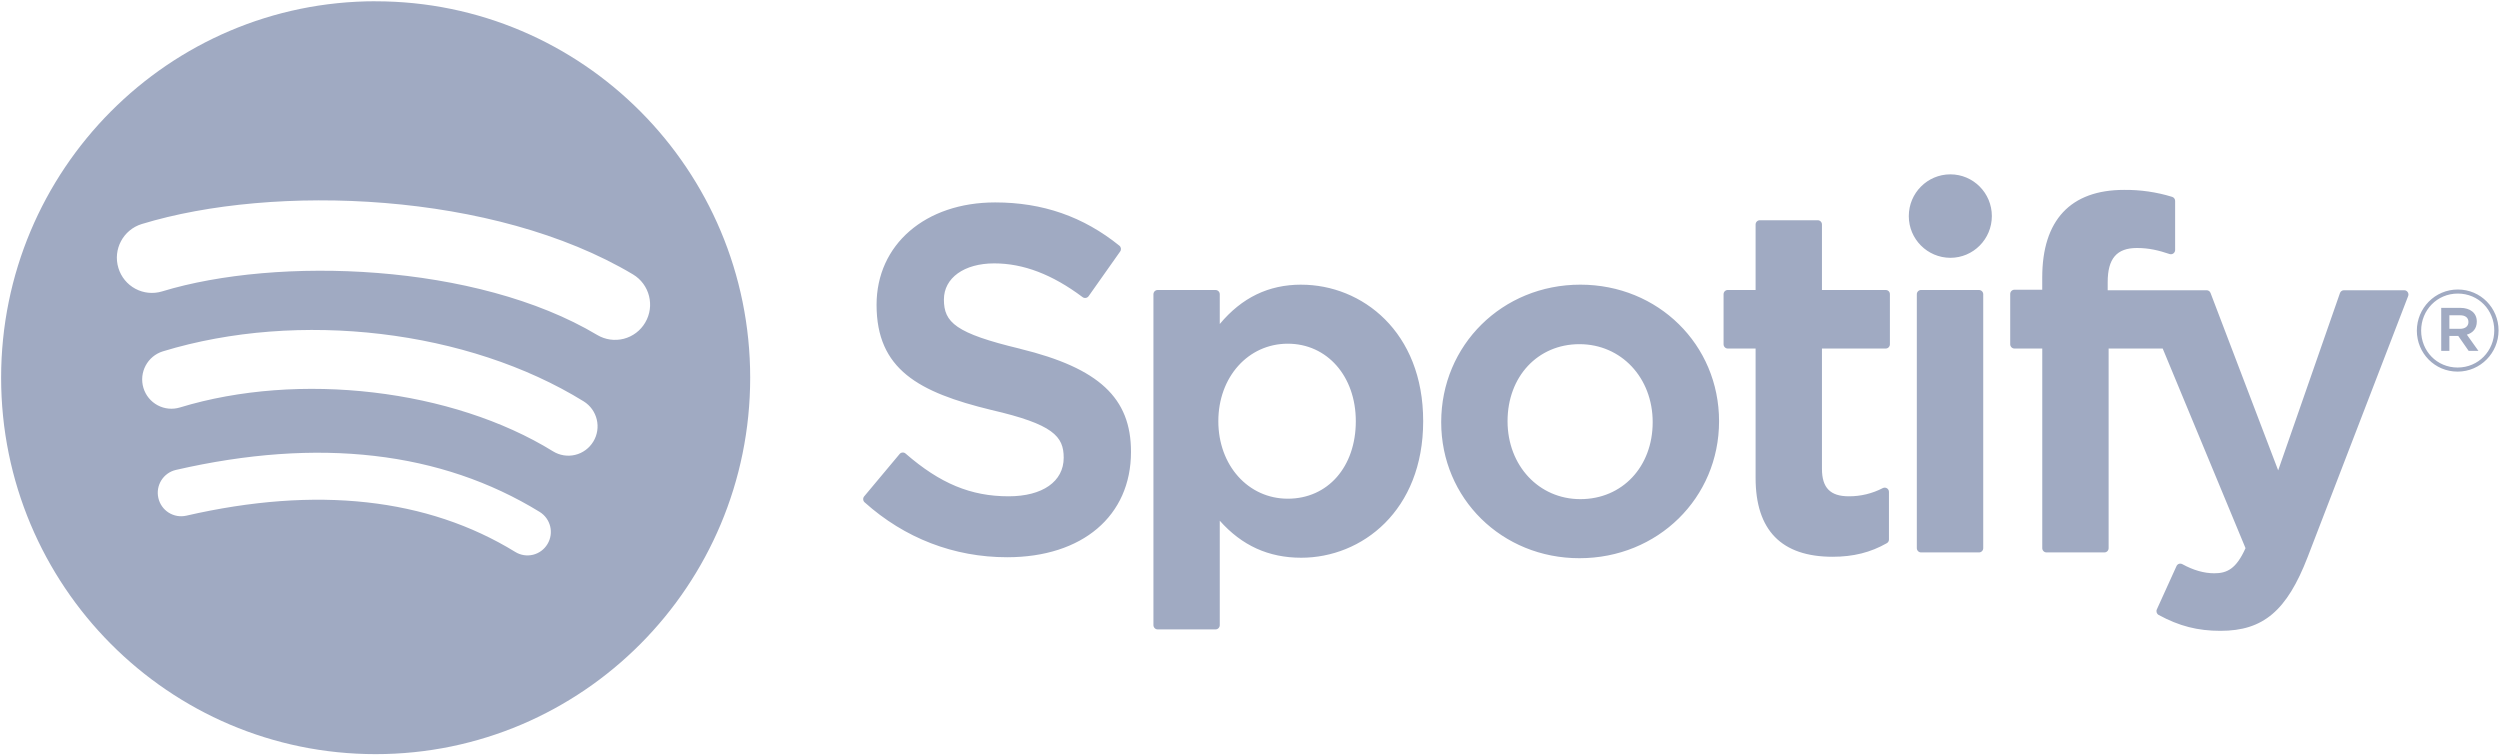
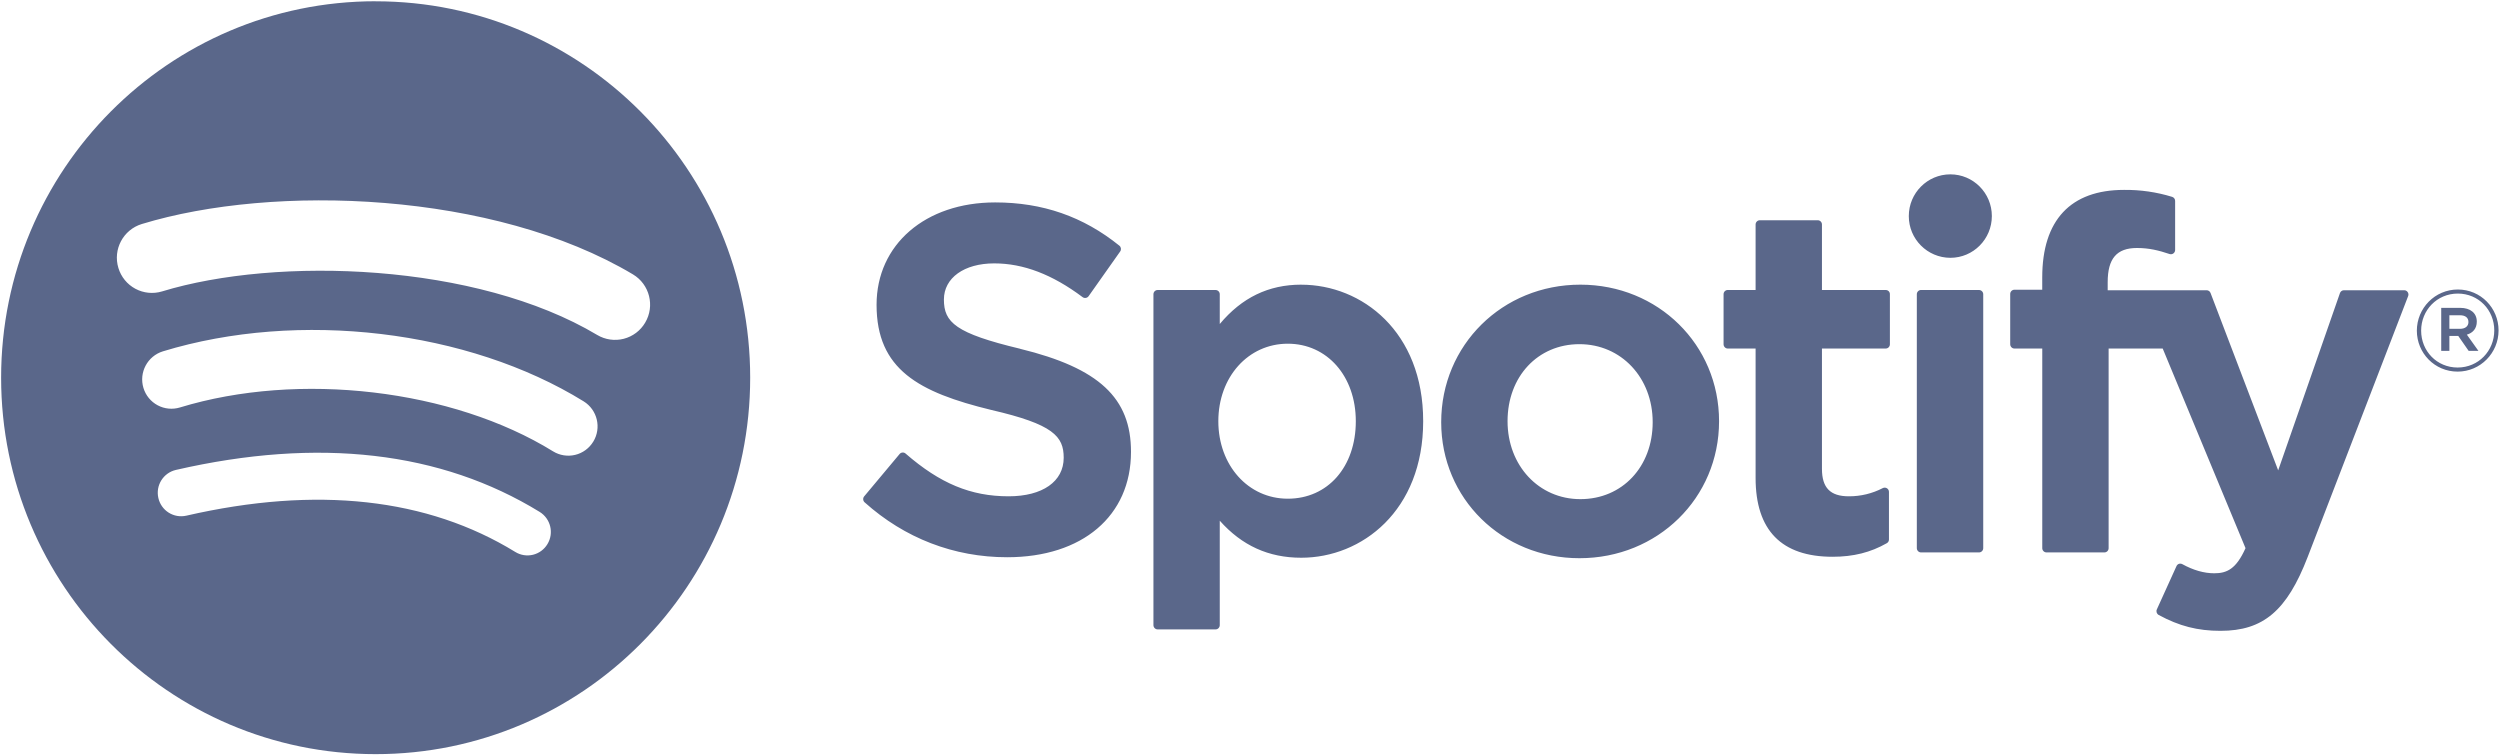
- <svg xmlns="http://www.w3.org/2000/svg" width="96" height="29">
+ <svg xmlns="http://www.w3.org/2000/svg" width="96" height="29" viewBox="0 0 96 29">
  <defs>
-     <filter id="a">
-       <feColorMatrix in="SourceGraphic" values="0 0 0 0 0.353 0 0 0 0 0.402 0 0 0 0 0.54 0 0 0 1 0" />
-     </filter>
+     <circle fill="pink" />
  </defs>
-   <g filter="url(#a)" fill="none" fill-rule="evenodd">
-     <path d="M14.425.048C6.482.048.043 6.52.043 14.503c0 7.984 6.44 14.456 14.382 14.456 7.944 0 14.382-6.472 14.382-14.456C28.807 6.52 22.369.05 14.425.05V.048zm6.595 20.849a.893.893 0 01-1.233.298c-3.376-2.073-7.627-2.542-12.633-1.393a.897.897 0 01-1.073-.678.9.9 0 01.674-1.079c5.478-1.258 10.177-.716 13.968 1.612.423.261.557.815.297 1.24zm1.76-3.936a1.118 1.118 0 01-1.542.371c-3.865-2.388-9.758-3.08-14.33-1.685a1.122 1.122 0 01-1.4-.75 1.13 1.13 0 01.748-1.406c5.223-1.593 11.716-.822 16.155 1.92a1.13 1.13 0 01.37 1.55zm.152-4.099C18.297 10.095 10.649 9.84 6.224 11.19a1.344 1.344 0 01-1.678-.9 1.354 1.354 0 01.897-1.687c5.08-1.55 13.525-1.25 18.862 1.933.64.382.85 1.212.47 1.853a1.34 1.34 0 01-1.843.473zm16.24.53c-2.484-.595-2.926-1.013-2.926-1.89 0-.83.777-1.388 1.932-1.388 1.12 0 2.23.424 3.394 1.296a.16.16 0 00.122.03.16.16 0 00.108-.066l1.213-1.718a.164.164 0 00-.031-.222c-1.386-1.118-2.946-1.661-4.77-1.661-2.68 0-4.554 1.617-4.554 3.931 0 2.482 1.616 3.36 4.409 4.039 2.375.55 2.777 1.01 2.777 1.834 0 .913-.811 1.481-2.116 1.481-1.45 0-2.633-.492-3.955-1.641a.16.16 0 00-.23.017l-1.36 1.626a.165.165 0 00.015.228c1.539 1.38 3.431 2.11 5.475 2.11 2.888 0 4.755-1.587 4.755-4.043.005-2.073-1.23-3.221-4.254-3.96l-.005-.003zm10.794-2.461c-1.252 0-2.279.496-3.127 1.511V11.3a.163.163 0 00-.161-.164h-2.224a.163.163 0 00-.162.164v12.705c0 .09.072.164.162.164h2.224c.089 0 .161-.074.161-.164v-4.01c.848.955 1.875 1.422 3.127 1.422 2.327 0 4.684-1.8 4.684-5.242.003-3.442-2.353-5.243-4.682-5.243h-.002zm2.097 5.243c0 1.752-1.073 2.976-2.612 2.976-1.52 0-2.667-1.28-2.667-2.976 0-1.697 1.147-2.976 2.667-2.976 1.513 0 2.612 1.251 2.612 2.976zm8.623-5.243c-2.997 0-5.344 2.32-5.344 5.28 0 2.93 2.332 5.224 5.308 5.224 3.007 0 5.362-2.311 5.362-5.26 0-2.94-2.34-5.244-5.326-5.244zm0 8.236c-1.594 0-2.796-1.288-2.796-2.994 0-1.714 1.161-2.957 2.76-2.957 1.604 0 2.813 1.287 2.813 2.995 0 1.713-1.168 2.956-2.777 2.956zm11.724-8.032h-2.447V8.621a.163.163 0 00-.161-.164h-2.224a.164.164 0 00-.163.164v2.514h-1.069a.163.163 0 00-.161.164v1.92c0 .09.072.165.161.165h1.069v4.97c0 2.008.994 3.026 2.957 3.026.797 0 1.458-.166 2.081-.521a.16.16 0 00.083-.142v-1.83a.163.163 0 00-.235-.145 2.795 2.795 0 01-1.306.316c-.712 0-1.032-.326-1.032-1.054v-4.62h2.447c.09 0 .162-.073.162-.163V11.3a.158.158 0 00-.16-.164h-.002zm8.525.01v-.309c0-.908.347-1.313 1.124-1.313.463 0 .836.092 1.253.232a.163.163 0 00.213-.156V7.716a.162.162 0 00-.115-.157 6.063 6.063 0 00-1.848-.267c-2.052 0-3.14 1.163-3.14 3.36v.473h-1.067a.164.164 0 00-.163.164v1.93c0 .09.073.165.163.165h1.068v7.665c0 .091.074.164.163.164h2.222a.162.162 0 00.163-.164v-7.665h2.077l3.18 7.665c-.36.804-.716.965-1.2.965-.392 0-.806-.118-1.226-.35a.176.176 0 00-.13-.013.162.162 0 00-.095.088l-.754 1.662a.164.164 0 00.07.213c.787.428 1.496.61 2.374.61 1.641 0 2.55-.769 3.348-2.837l3.858-10.018a.16.16 0 00-.018-.152.158.158 0 00-.132-.072h-2.315a.163.163 0 00-.154.11l-2.372 6.807-2.597-6.811a.162.162 0 00-.15-.106h-3.8zm-4.942-.01h-2.224a.164.164 0 00-.163.164v9.75c0 .091.074.164.163.164h2.224c.09 0 .163-.073.163-.164v-9.75a.163.163 0 00-.163-.163zm-1.1-4.44c-.88 0-1.595.717-1.595 1.603A1.6 1.6 0 0074.894 9.9c.88 0 1.593-.717 1.593-1.603s-.714-1.602-1.593-1.602zm19.479 7.575c-.88 0-1.565-.71-1.565-1.573 0-.862.694-1.58 1.574-1.58.879 0 1.564.71 1.564 1.571 0 .863-.694 1.582-1.573 1.582zm.009-2.997c-.802 0-1.409.64-1.409 1.424 0 .784.603 1.416 1.4 1.416.802 0 1.408-.64 1.408-1.425 0-.784-.603-1.415-1.4-1.415zm.346 1.577l.444.623h-.375l-.398-.572h-.342v.572h-.313v-1.651h.732c.383 0 .634.196.634.526.001.271-.155.437-.38.502h-.002zm-.264-.745h-.407v.522h.407c.203 0 .325-.1.325-.261 0-.17-.122-.26-.325-.26z" fill="#1ED760" fill-rule="nonzero" />
+   <g fill="none" fill-rule="evenodd">
+     <path d="M14.425.048C6.482.048.043 6.52.043 14.503c0 7.984 6.44 14.456 14.382 14.456 7.944 0 14.382-6.472 14.382-14.456C28.807 6.52 22.369.05 14.425.05V.048zm6.595 20.849a.893.893 0 01-1.233.298c-3.376-2.073-7.627-2.542-12.633-1.393a.897.897 0 01-1.073-.678.9.9 0 01.674-1.079c5.478-1.258 10.177-.716 13.968 1.612.423.261.557.815.297 1.24zm1.76-3.936a1.118 1.118 0 01-1.542.371c-3.865-2.388-9.758-3.08-14.33-1.685a1.122 1.122 0 01-1.4-.75 1.13 1.13 0 01.748-1.406c5.223-1.593 11.716-.822 16.155 1.92a1.13 1.13 0 01.37 1.55zm.152-4.099C18.297 10.095 10.649 9.84 6.224 11.19a1.344 1.344 0 01-1.678-.9 1.354 1.354 0 01.897-1.687c5.08-1.55 13.525-1.25 18.862 1.933.64.382.85 1.212.47 1.853a1.34 1.34 0 01-1.843.473zm16.24.53c-2.484-.595-2.926-1.013-2.926-1.89 0-.83.777-1.388 1.932-1.388 1.12 0 2.23.424 3.394 1.296a.16.16 0 00.122.03.16.16 0 00.108-.066l1.213-1.718a.164.164 0 00-.031-.222c-1.386-1.118-2.946-1.661-4.77-1.661-2.68 0-4.554 1.617-4.554 3.931 0 2.482 1.616 3.36 4.409 4.039 2.375.55 2.777 1.01 2.777 1.834 0 .913-.811 1.481-2.116 1.481-1.45 0-2.633-.492-3.955-1.641a.16.16 0 00-.23.017l-1.36 1.626a.165.165 0 00.015.228c1.539 1.38 3.431 2.11 5.475 2.11 2.888 0 4.755-1.587 4.755-4.043.005-2.073-1.23-3.221-4.254-3.96l-.005-.003zm10.794-2.461c-1.252 0-2.279.496-3.127 1.511V11.3a.163.163 0 00-.161-.164h-2.224a.163.163 0 00-.162.164v12.705c0 .09.072.164.162.164h2.224c.089 0 .161-.074.161-.164v-4.01c.848.955 1.875 1.422 3.127 1.422 2.327 0 4.684-1.8 4.684-5.242.003-3.442-2.353-5.243-4.682-5.243h-.002zm2.097 5.243c0 1.752-1.073 2.976-2.612 2.976-1.52 0-2.667-1.28-2.667-2.976 0-1.697 1.147-2.976 2.667-2.976 1.513 0 2.612 1.251 2.612 2.976zm8.623-5.243c-2.997 0-5.344 2.32-5.344 5.28 0 2.93 2.332 5.224 5.308 5.224 3.007 0 5.362-2.311 5.362-5.26 0-2.94-2.34-5.244-5.326-5.244zm0 8.236c-1.594 0-2.796-1.288-2.796-2.994 0-1.714 1.161-2.957 2.76-2.957 1.604 0 2.813 1.287 2.813 2.995 0 1.713-1.168 2.956-2.777 2.956zm11.724-8.032h-2.447V8.621a.163.163 0 00-.161-.164h-2.224a.164.164 0 00-.163.164v2.514h-1.069a.163.163 0 00-.161.164v1.92c0 .09.072.165.161.165h1.069v4.97c0 2.008.994 3.026 2.957 3.026.797 0 1.458-.166 2.081-.521a.16.16 0 00.083-.142v-1.83a.163.163 0 00-.235-.145 2.795 2.795 0 01-1.306.316c-.712 0-1.032-.326-1.032-1.054v-4.62h2.447c.09 0 .162-.073.162-.163V11.3a.158.158 0 00-.16-.164h-.002zm8.525.01v-.309c0-.908.347-1.313 1.124-1.313.463 0 .836.092 1.253.232a.163.163 0 00.213-.156V7.716a.162.162 0 00-.115-.157 6.063 6.063 0 00-1.848-.267c-2.052 0-3.14 1.163-3.14 3.36v.473h-1.067a.164.164 0 00-.163.164v1.93c0 .09.073.165.163.165h1.068v7.665c0 .091.074.164.163.164h2.222a.162.162 0 00.163-.164v-7.665h2.077l3.18 7.665c-.36.804-.716.965-1.2.965-.392 0-.806-.118-1.226-.35a.176.176 0 00-.13-.013.162.162 0 00-.095.088l-.754 1.662a.164.164 0 00.07.213c.787.428 1.496.61 2.374.61 1.641 0 2.55-.769 3.348-2.837l3.858-10.018a.16.16 0 00-.018-.152.158.158 0 00-.132-.072h-2.315a.163.163 0 00-.154.11l-2.372 6.807-2.597-6.811a.162.162 0 00-.15-.106h-3.8zm-4.942-.01h-2.224a.164.164 0 00-.163.164v9.75c0 .091.074.164.163.164h2.224c.09 0 .163-.073.163-.164v-9.75a.163.163 0 00-.163-.163zm-1.1-4.44c-.88 0-1.595.717-1.595 1.603A1.6 1.6 0 0074.894 9.9c.88 0 1.593-.717 1.593-1.603s-.714-1.602-1.593-1.602zm19.479 7.575c-.88 0-1.565-.71-1.565-1.573 0-.862.694-1.58 1.574-1.58.879 0 1.564.71 1.564 1.571 0 .863-.694 1.582-1.573 1.582zm.009-2.997c-.802 0-1.409.64-1.409 1.424 0 .784.603 1.416 1.4 1.416.802 0 1.408-.64 1.408-1.425 0-.784-.603-1.415-1.4-1.415zm.346 1.577l.444.623h-.375l-.398-.572h-.342v.572h-.313v-1.651h.732c.383 0 .634.196.634.526.001.271-.155.437-.38.502h-.002zm-.264-.745h-.407v.522h.407c.203 0 .325-.1.325-.261 0-.17-.122-.26-.325-.26z" fill="#5a678a" fill-rule="nonzero" />
  </g>
</svg>
